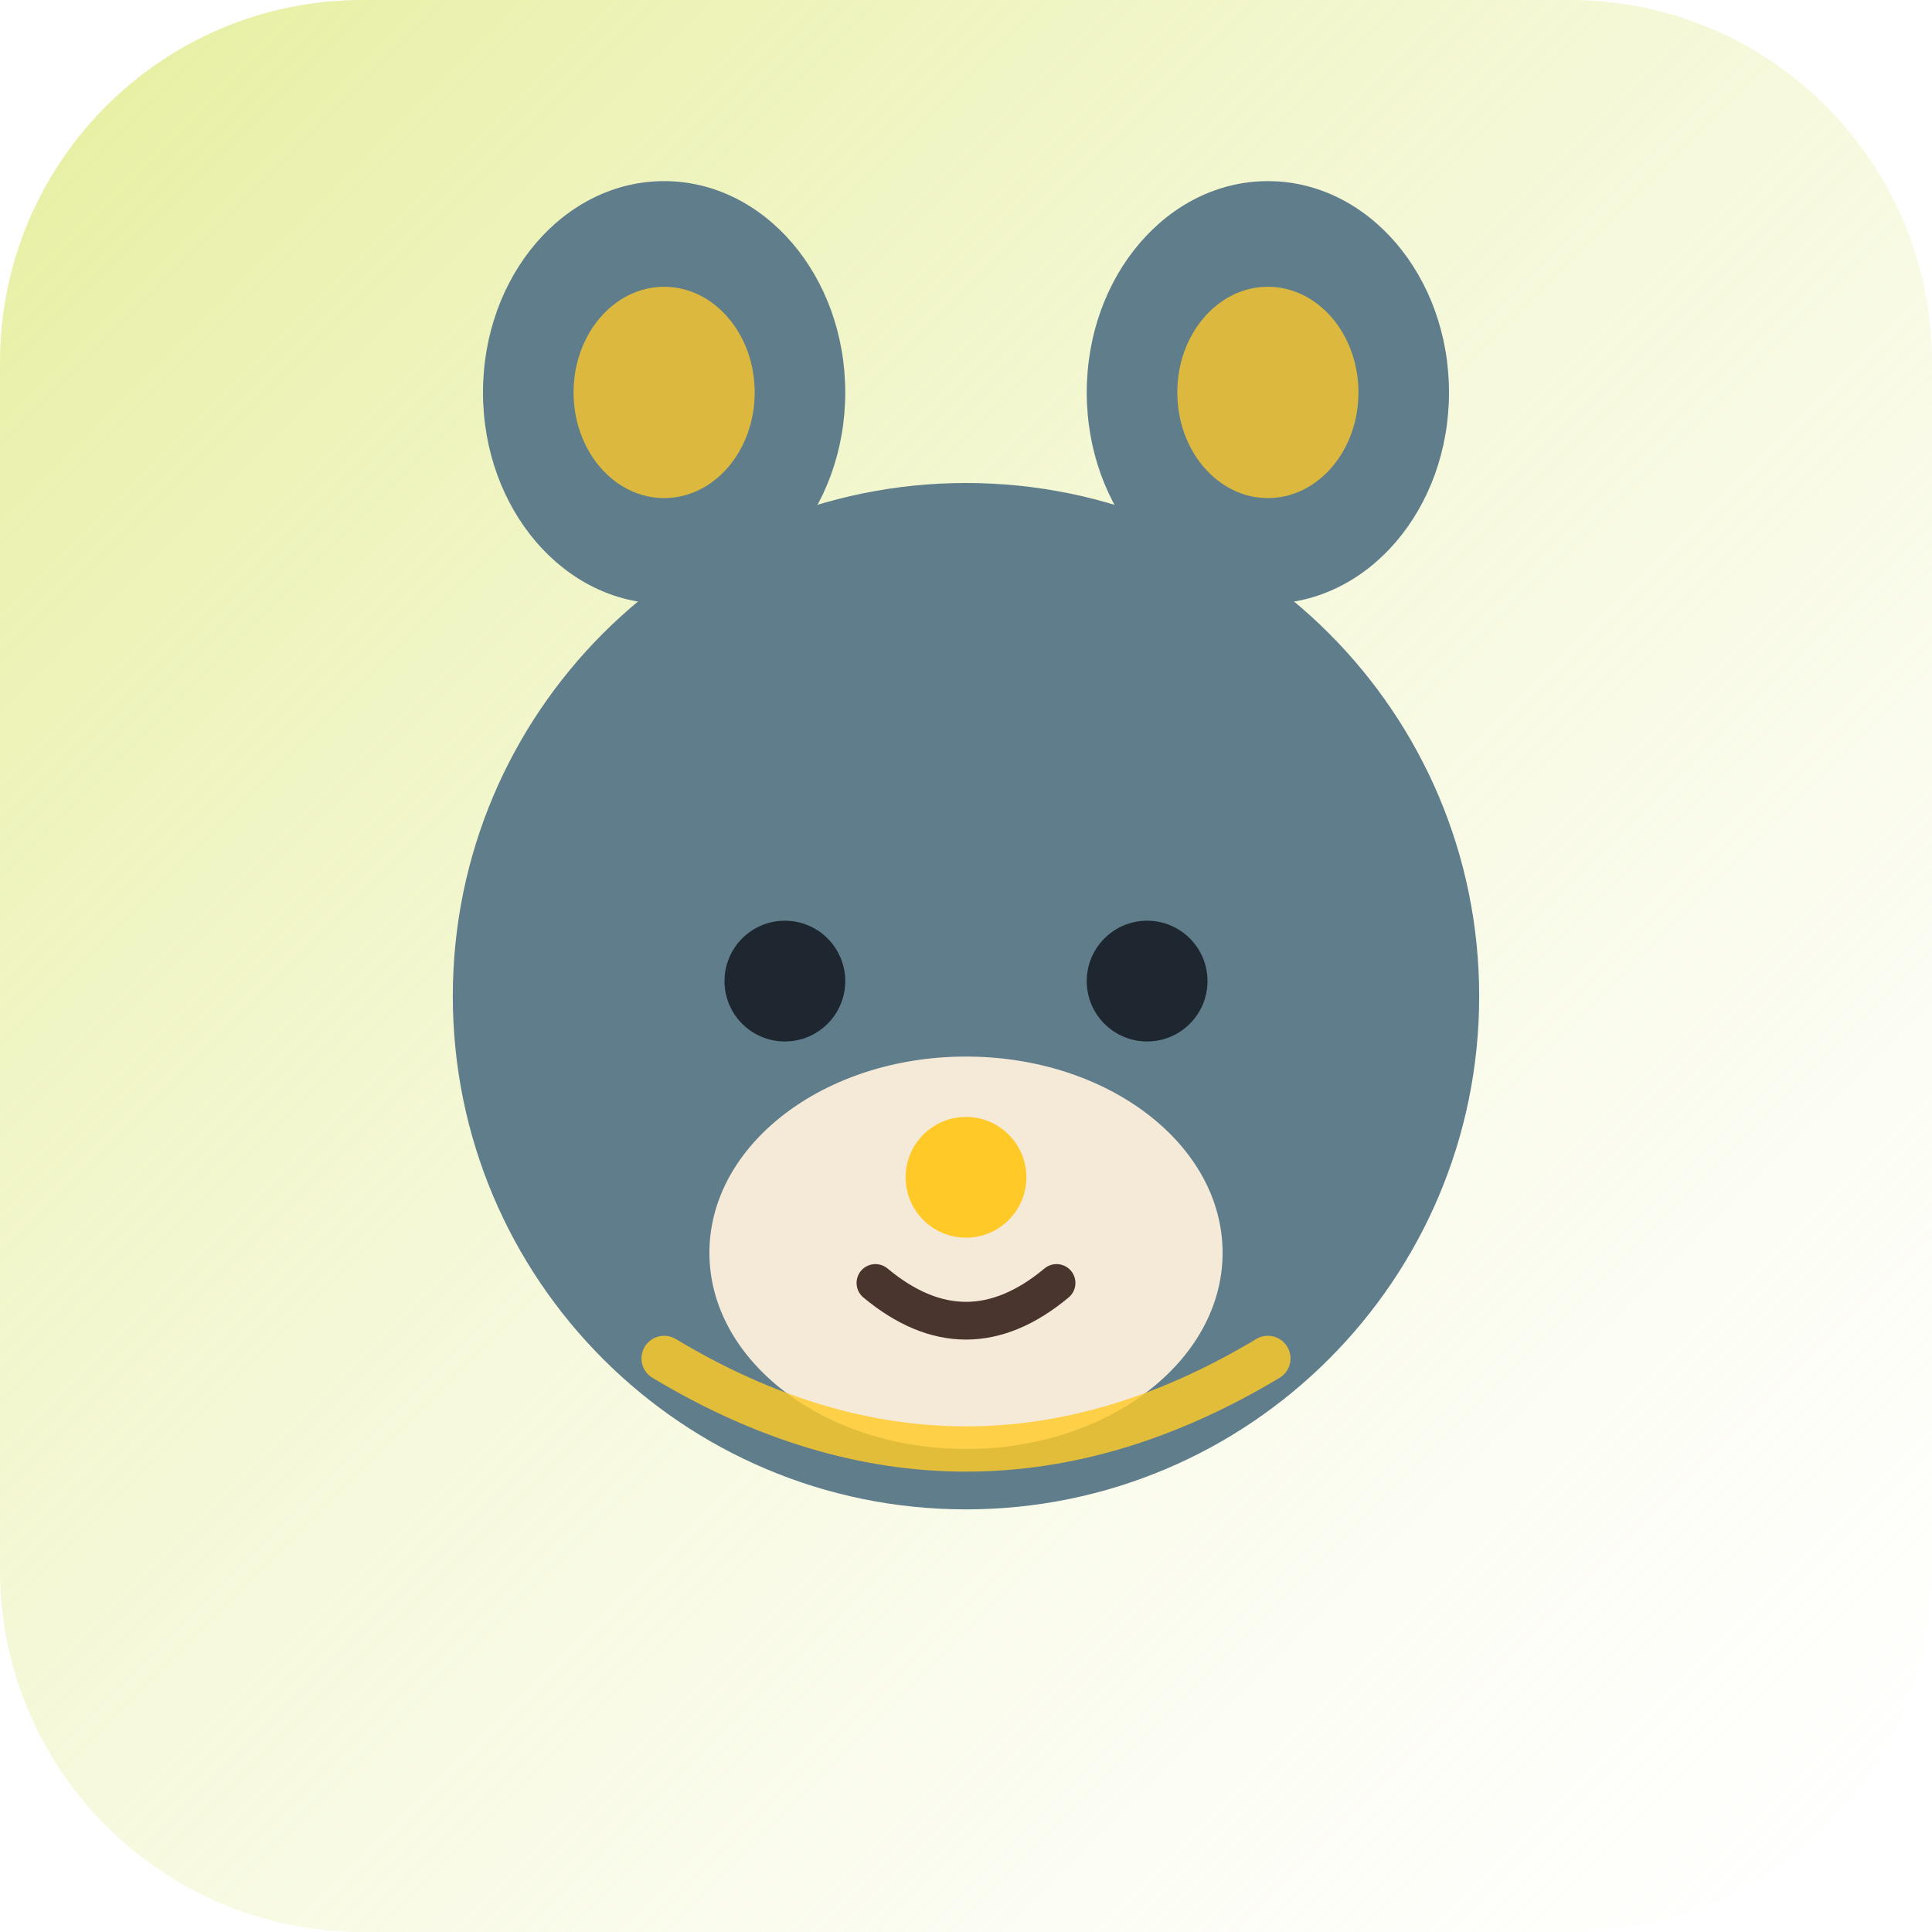
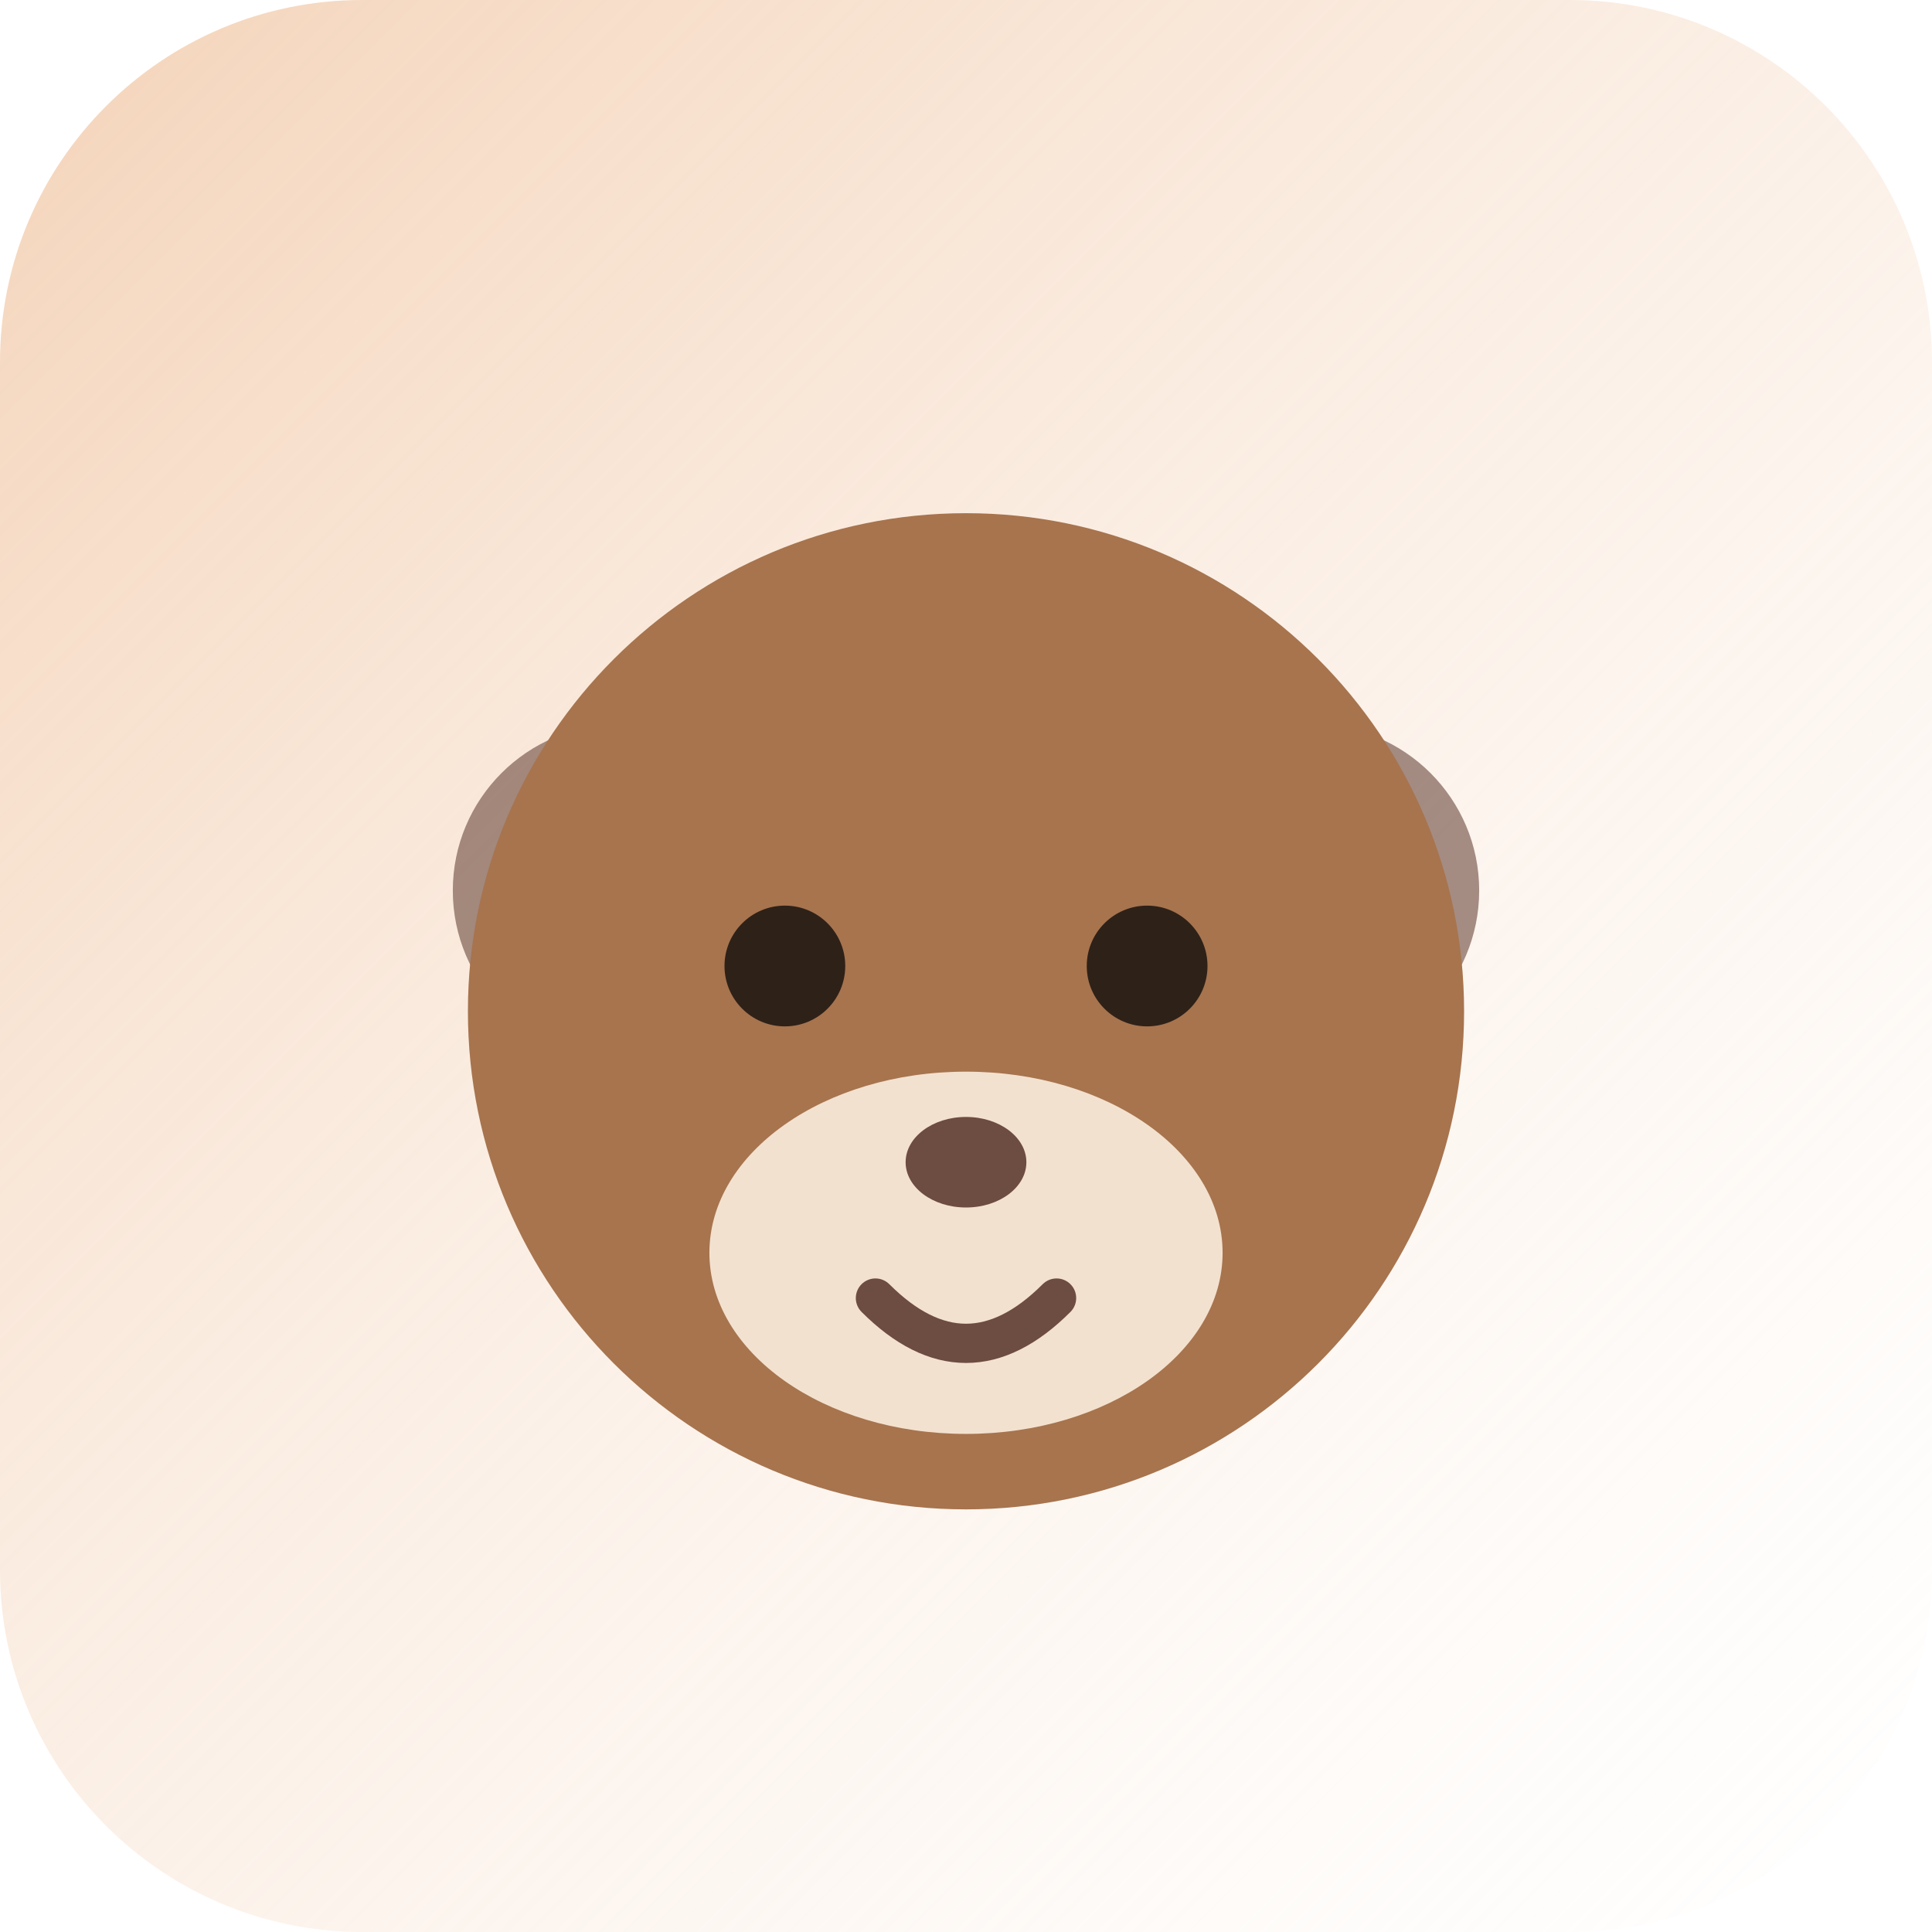
<svg xmlns="http://www.w3.org/2000/svg" width="128" height="128" viewBox="0 0 128 128" role="img" aria-labelledby="title-a15 desc-a15">
  <defs>
    <linearGradient id="bg-a15" x1="0" y1="0" x2="1" y2="1">
-       <stop offset="0%" stop-color="#E6EE9C" />
-       <stop offset="100%" stop-color="#FFFFFF" stop-opacity="0.36" />
+       <stop offset="0%" stop-color="#F4D3B8" />
+       <stop offset="100%" stop-color="#FFFFFF" stop-opacity="0.35" />
    </linearGradient>
  </defs>
  <rect width="128" height="128" rx="24" fill="url(#bg-a15)" />
-   <ellipse cx="44" cy="26" rx="12" ry="14" fill="#607D8B" />
-   <ellipse cx="84" cy="26" rx="12" ry="14" fill="#607D8B" />
-   <ellipse cx="44" cy="26" rx="6" ry="7" fill="#FFCA28" fill-opacity="0.78" />
-   <ellipse cx="84" cy="26" rx="6" ry="7" fill="#FFCA28" fill-opacity="0.78" />
-   <circle cx="64" cy="66" r="34" fill="#607D8B" />
-   <ellipse cx="64" cy="83" rx="17" ry="13" fill="#F5E9D8" />
-   <circle cx="52" cy="65" r="4" fill="#1E2630" />
-   <circle cx="76" cy="65" r="4" fill="#1E2630" />
-   <circle cx="64" cy="78" r="4" fill="#FFCA28" />
-   <path d="M58 85 Q64 90 70 85" stroke="#4A342E" stroke-width="2.5" fill="none" stroke-linecap="round" />
-   <path d="M44 90 Q64 102 84 90" stroke="#FFCA28" stroke-width="3" fill="none" stroke-linecap="round" opacity="0.82" />
+   <circle cx="41" cy="59" r="11" fill="#6D4C41" opacity="0.62" />
+   <circle cx="87" cy="59" r="11" fill="#6D4C41" opacity="0.62" />
+   <circle cx="64" cy="67" r="33" fill="#A7744E" />
+   <ellipse cx="64" cy="83" rx="17" ry="12" fill="#F3E1CF" />
+   <circle cx="52" cy="64" r="4" fill="#2E2118" />
+   <circle cx="76" cy="64" r="4" fill="#2E2118" />
+   <ellipse cx="64" cy="77" rx="4" ry="3" fill="#6D4C41" />
+   <path d="M58 86 Q64 92 70 86" stroke="#6D4C41" stroke-width="2.6" fill="none" stroke-linecap="round" />
</svg>
